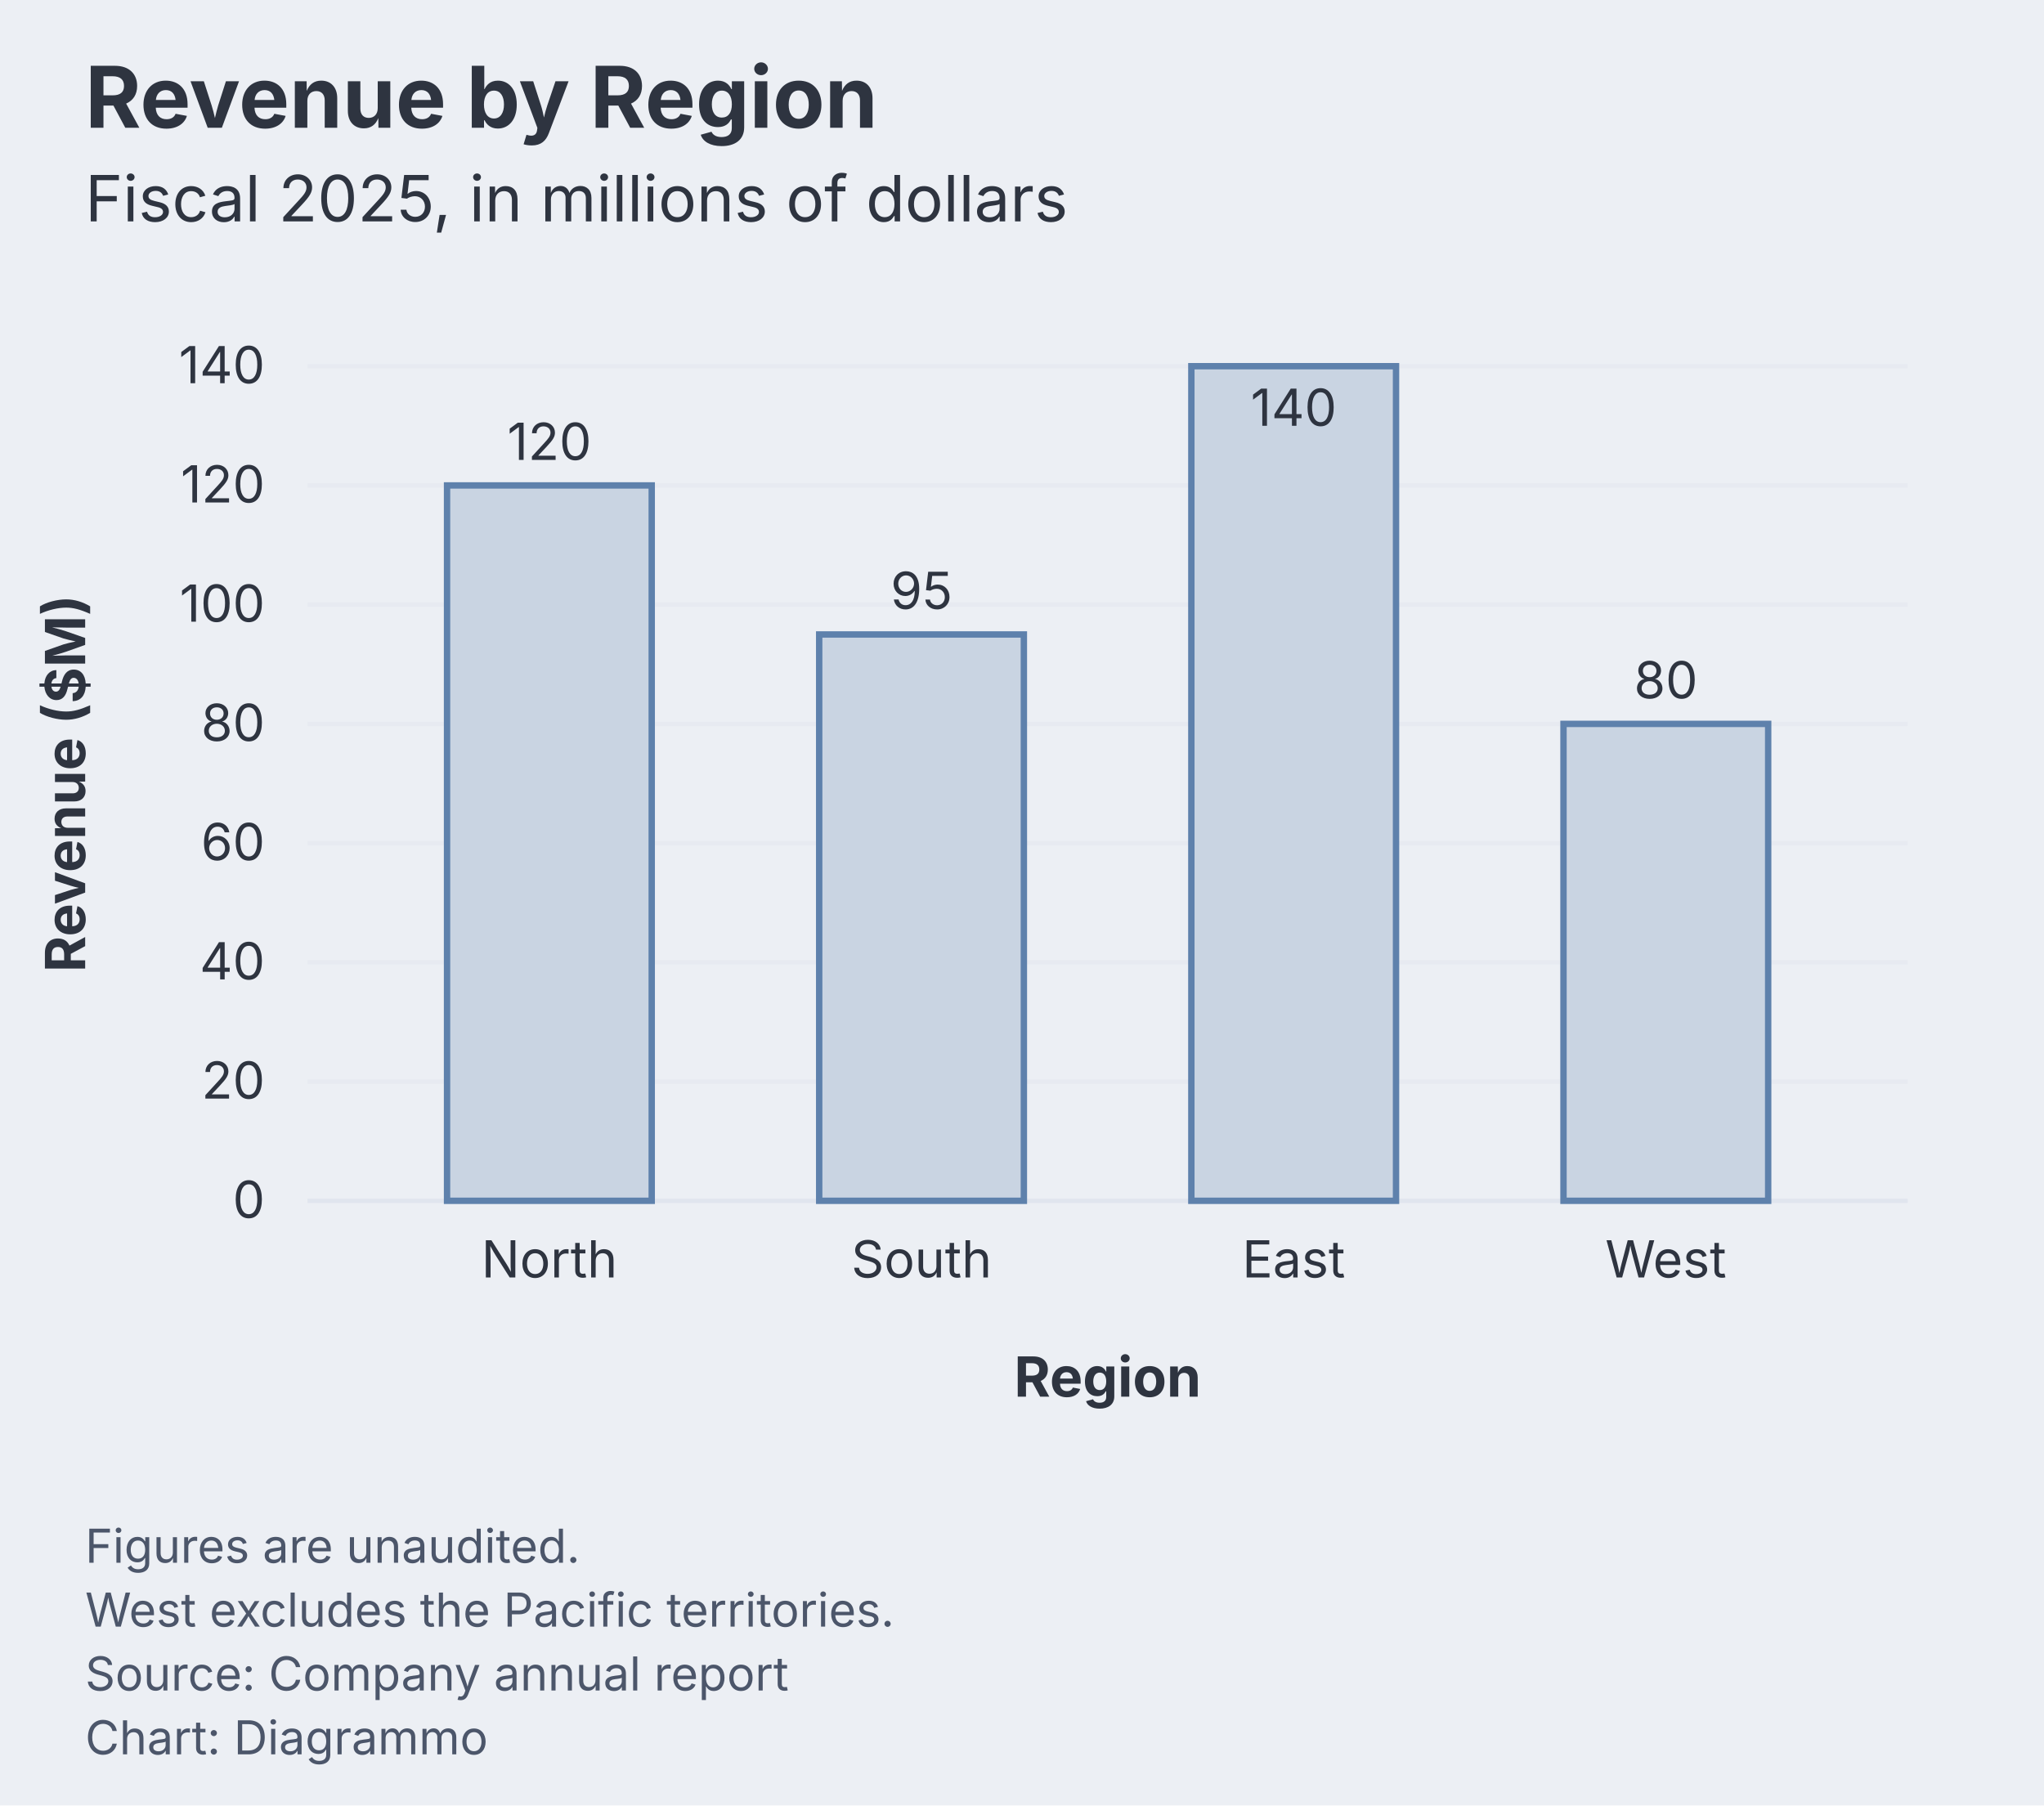
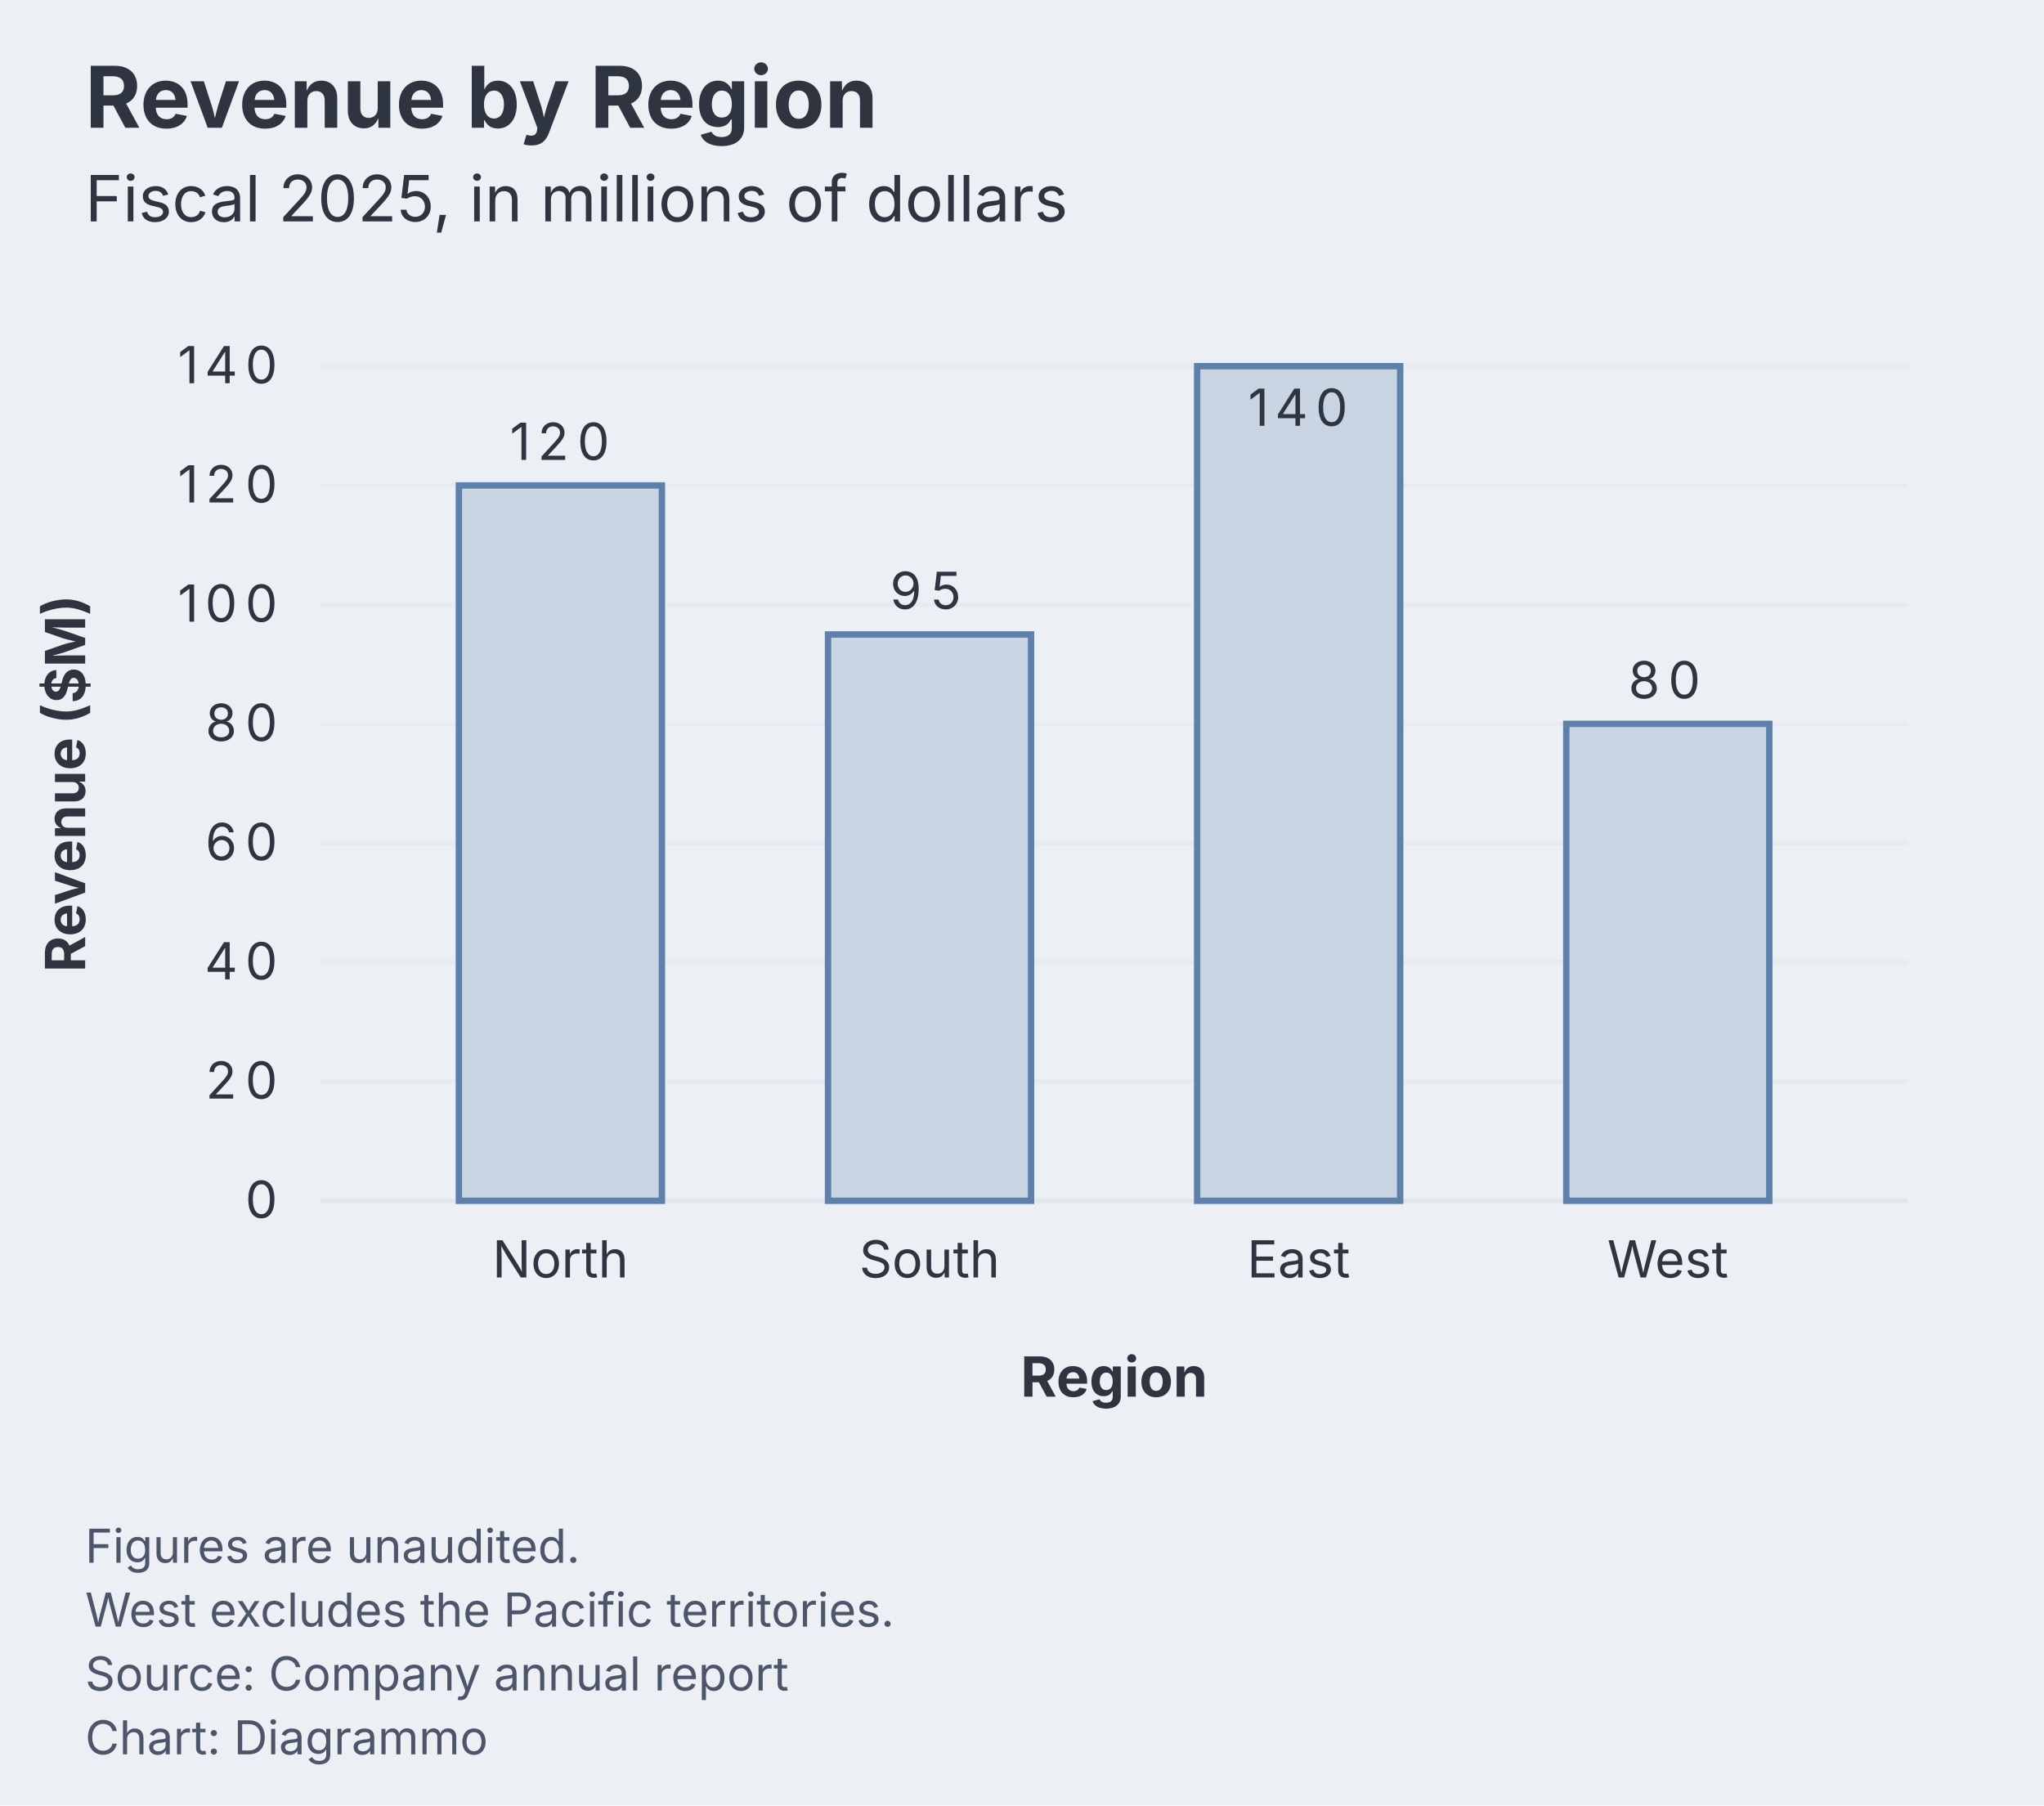
<svg xmlns="http://www.w3.org/2000/svg" aria-describedby="dgmo-desc-b8d8115a" role="img" aria-label="Revenue by Region — Bar diagram" width="480" height="424" viewBox="0 0 480 424" style="background: rgb(236, 239, 244); font-family: Inter, system-ui, Avenir, Helvetica, Arial, sans-serif;">
  <style>.dgmo-datum:hover{filter:saturate(1.4) brightness(1.06)}.dgmo-datum{transition:filter .12s ease, opacity .12s ease}@media (hover:hover){svg:has(.dgmo-datum[data-emph-key="North"]:hover) .dgmo-datum:not([data-emph-key="North"]){opacity:0.18}svg:has(.dgmo-datum[data-emph-key="South"]:hover) .dgmo-datum:not([data-emph-key="South"]){opacity:0.18}svg:has(.dgmo-datum[data-emph-key="East"]:hover) .dgmo-datum:not([data-emph-key="East"]){opacity:0.18}svg:has(.dgmo-datum[data-emph-key="West"]:hover) .dgmo-datum:not([data-emph-key="West"]){opacity:0.18}svg:has([data-legend-entry="north"]:hover) .dgmo-datum:not([data-emph-key="North"]){opacity:0.18}svg:has(.dgmo-datum[data-emph-key="North"]:hover):has([data-legend-entry="north"]) [data-legend-entry]:not([data-legend-entry="north"]){opacity:0.18}svg:has([data-legend-entry="south"]:hover) .dgmo-datum:not([data-emph-key="South"]){opacity:0.18}svg:has(.dgmo-datum[data-emph-key="South"]:hover):has([data-legend-entry="south"]) [data-legend-entry]:not([data-legend-entry="south"]){opacity:0.18}svg:has([data-legend-entry="east"]:hover) .dgmo-datum:not([data-emph-key="East"]){opacity:0.18}svg:has(.dgmo-datum[data-emph-key="East"]:hover):has([data-legend-entry="east"]) [data-legend-entry]:not([data-legend-entry="east"]){opacity:0.18}svg:has([data-legend-entry="west"]:hover) .dgmo-datum:not([data-emph-key="West"]){opacity:0.18}svg:has(.dgmo-datum[data-emph-key="West"]:hover):has([data-legend-entry="west"]) [data-legend-entry]:not([data-legend-entry="west"]){opacity:0.18}}</style>
  <rect class="dgmo-canvas-bg" x="0" y="0" width="480" height="424" fill="#eceff4" />
  <text class="chart-title" x="20" y="30" text-anchor="start" fill="#2e3440" font-size="20" font-weight="bold" style="cursor: default;" data-line-number="1">Revenue by Region</text>
  <g class="chart-frame-body" transform="translate(0,26)">
-     <line x1="72.208" x2="448" y1="256" y2="256" stroke="#d8dee9" stroke-opacity="0.6" />
-     <text x="62.208" y="260" text-anchor="end" fill="#2e3440" font-size="12" font-family="Inter, system-ui, Avenir, Helvetica, Arial, sans-serif">0</text>
-     <line x1="72.208" x2="448" y1="228" y2="228" stroke="#d8dee9" stroke-opacity="0.25" />
-     <text x="62.208" y="232" text-anchor="end" fill="#2e3440" font-size="12" font-family="Inter, system-ui, Avenir, Helvetica, Arial, sans-serif">20</text>
-     <line x1="72.208" x2="448" y1="200" y2="200" stroke="#d8dee9" stroke-opacity="0.25" />
-     <text x="62.208" y="204" text-anchor="end" fill="#2e3440" font-size="12" font-family="Inter, system-ui, Avenir, Helvetica, Arial, sans-serif">40</text>
-     <line x1="72.208" x2="448" y1="172" y2="172" stroke="#d8dee9" stroke-opacity="0.25" />
-     <text x="62.208" y="176" text-anchor="end" fill="#2e3440" font-size="12" font-family="Inter, system-ui, Avenir, Helvetica, Arial, sans-serif">60</text>
-     <line x1="72.208" x2="448" y1="144" y2="144" stroke="#d8dee9" stroke-opacity="0.25" />
-     <text x="62.208" y="148" text-anchor="end" fill="#2e3440" font-size="12" font-family="Inter, system-ui, Avenir, Helvetica, Arial, sans-serif">80</text>
-     <line x1="72.208" x2="448" y1="116" y2="116" stroke="#d8dee9" stroke-opacity="0.25" />
-     <text x="62.208" y="120" text-anchor="end" fill="#2e3440" font-size="12" font-family="Inter, system-ui, Avenir, Helvetica, Arial, sans-serif">100</text>
-     <line x1="72.208" x2="448" y1="88" y2="88" stroke="#d8dee9" stroke-opacity="0.25" />
-     <text x="62.208" y="92" text-anchor="end" fill="#2e3440" font-size="12" font-family="Inter, system-ui, Avenir, Helvetica, Arial, sans-serif">120</text>
-     <line x1="72.208" x2="448" y1="60" y2="60" stroke="#d8dee9" stroke-opacity="0.25" />
-     <text x="62.208" y="64" text-anchor="end" fill="#2e3440" font-size="12" font-family="Inter, system-ui, Avenir, Helvetica, Arial, sans-serif">140</text>
-     <text class="dgmo-tick" fill="#2e3440" font-size="12" font-family="Inter, system-ui, Avenir, Helvetica, Arial, sans-serif" x="129.014" y="274" text-anchor="middle">North</text>
-     <text class="dgmo-tick" fill="#2e3440" font-size="12" font-family="Inter, system-ui, Avenir, Helvetica, Arial, sans-serif" x="216.407" y="274" text-anchor="middle">South</text>
-     <text class="dgmo-tick" fill="#2e3440" font-size="12" font-family="Inter, system-ui, Avenir, Helvetica, Arial, sans-serif" x="303.801" y="274" text-anchor="middle">East</text>
-     <text class="dgmo-tick" fill="#2e3440" font-size="12" font-family="Inter, system-ui, Avenir, Helvetica, Arial, sans-serif" x="391.194" y="274" text-anchor="middle">West</text>
-     <rect x="104.981" y="88" width="48.066" height="168" fill="#c9d4e2" stroke="#5e81ac" stroke-width="1.5" class="dgmo-datum" data-line-number="6" data-emph-key="North" data-name="North" data-value="120" data-color="#5e81ac" />
-     <text x="129.014" y="82" text-anchor="middle" fill="#2e3440" font-size="12" font-family="Inter, system-ui, Avenir, Helvetica, Arial, sans-serif">120</text>
-     <rect x="192.374" y="123" width="48.066" height="133" fill="#c9d4e2" stroke="#5e81ac" stroke-width="1.5" class="dgmo-datum" data-line-number="7" data-emph-key="South" data-name="South" data-value="95" data-color="#5e81ac" />
-     <text x="216.407" y="117" text-anchor="middle" fill="#2e3440" font-size="12" font-family="Inter, system-ui, Avenir, Helvetica, Arial, sans-serif">95</text>
-     <rect x="279.768" y="60" width="48.066" height="196" fill="#c9d4e2" stroke="#5e81ac" stroke-width="1.5" class="dgmo-datum" data-line-number="8" data-emph-key="East" data-name="East" data-value="140" data-color="#5e81ac" />
-     <text x="303.801" y="74" text-anchor="middle" fill="#2e3440" font-size="12" font-family="Inter, system-ui, Avenir, Helvetica, Arial, sans-serif">140</text>
-     <rect x="367.161" y="144" width="48.066" height="112" fill="#c9d4e2" stroke="#5e81ac" stroke-width="1.5" class="dgmo-datum" data-line-number="9" data-emph-key="West" data-name="West" data-value="80" data-color="#5e81ac" />
-     <text x="391.194" y="138" text-anchor="middle" fill="#2e3440" font-size="12" font-family="Inter, system-ui, Avenir, Helvetica, Arial, sans-serif">80</text>
-     <text x="260.104" y="302" text-anchor="middle" fill="#2e3440" font-size="13" font-family="Inter, system-ui, Avenir, Helvetica, Arial, sans-serif" font-weight="bold">Region</text>
+     <line x1="75.256" x2="448" y1="256" y2="256" stroke="#d8dee9" stroke-opacity="0.6" />
+     <text x="61.38" y="260" text-anchor="middle" fill="#2e3440" font-size="12" font-family="Inter, system-ui, Avenir, Helvetica, Arial, sans-serif">
+       <tspan x="61.38">0</tspan>
+     </text>
+     <line x1="75.256" x2="448" y1="228" y2="228" stroke="#d8dee9" stroke-opacity="0.25" />
+     <text x="57.504" y="232" text-anchor="middle" fill="#2e3440" font-size="12" font-family="Inter, system-ui, Avenir, Helvetica, Arial, sans-serif">
+       <tspan x="53.63">2</tspan>
+       <tspan x="61.38">0</tspan>
+     </text>
+     <line x1="75.256" x2="448" y1="200" y2="200" stroke="#d8dee9" stroke-opacity="0.25" />
+     <text x="57.504" y="204" text-anchor="middle" fill="#2e3440" font-size="12" font-family="Inter, system-ui, Avenir, Helvetica, Arial, sans-serif">
+       <tspan x="53.63">4</tspan>
+       <tspan x="61.38">0</tspan>
+     </text>
+     <line x1="75.256" x2="448" y1="172" y2="172" stroke="#d8dee9" stroke-opacity="0.25" />
+     <text x="57.504" y="176" text-anchor="middle" fill="#2e3440" font-size="12" font-family="Inter, system-ui, Avenir, Helvetica, Arial, sans-serif">
+       <tspan x="53.63">6</tspan>
+       <tspan x="61.38">0</tspan>
+     </text>
+     <line x1="75.256" x2="448" y1="144" y2="144" stroke="#d8dee9" stroke-opacity="0.25" />
+     <text x="57.504" y="148" text-anchor="middle" fill="#2e3440" font-size="12" font-family="Inter, system-ui, Avenir, Helvetica, Arial, sans-serif">
+       <tspan x="53.63">8</tspan>
+       <tspan x="61.38">0</tspan>
+     </text>
+     <line x1="75.256" x2="448" y1="116" y2="116" stroke="#d8dee9" stroke-opacity="0.25" />
+     <text x="53.628" y="120" text-anchor="middle" fill="#2e3440" font-size="12" font-family="Inter, system-ui, Avenir, Helvetica, Arial, sans-serif">
+       <tspan x="45.88">1</tspan>
+       <tspan x="53.63">0</tspan>
+       <tspan x="61.38">0</tspan>
+     </text>
+     <line x1="75.256" x2="448" y1="88" y2="88" stroke="#d8dee9" stroke-opacity="0.25" />
+     <text x="53.628" y="92" text-anchor="middle" fill="#2e3440" font-size="12" font-family="Inter, system-ui, Avenir, Helvetica, Arial, sans-serif">
+       <tspan x="45.88">1</tspan>
+       <tspan x="53.63">2</tspan>
+       <tspan x="61.38">0</tspan>
+     </text>
+     <line x1="75.256" x2="448" y1="60" y2="60" stroke="#d8dee9" stroke-opacity="0.25" />
+     <text x="53.628" y="64" text-anchor="middle" fill="#2e3440" font-size="12" font-family="Inter, system-ui, Avenir, Helvetica, Arial, sans-serif">
+       <tspan x="45.88">1</tspan>
+       <tspan x="53.63">4</tspan>
+       <tspan x="61.38">0</tspan>
+     </text>
+     <text class="dgmo-tick" fill="#2e3440" font-size="12" font-family="Inter, system-ui, Avenir, Helvetica, Arial, sans-serif" x="131.601" y="274" text-anchor="middle">North</text>
+     <text class="dgmo-tick" fill="#2e3440" font-size="12" font-family="Inter, system-ui, Avenir, Helvetica, Arial, sans-serif" x="218.286" y="274" text-anchor="middle">South</text>
+     <text class="dgmo-tick" fill="#2e3440" font-size="12" font-family="Inter, system-ui, Avenir, Helvetica, Arial, sans-serif" x="304.97" y="274" text-anchor="middle">East</text>
+     <text class="dgmo-tick" fill="#2e3440" font-size="12" font-family="Inter, system-ui, Avenir, Helvetica, Arial, sans-serif" x="391.655" y="274" text-anchor="middle">West</text>
+     <rect x="107.763" y="88" width="47.677" height="168" fill="#c9d4e2" stroke="#5e81ac" stroke-width="1.5" class="dgmo-datum" data-line-number="6" data-emph-key="North" data-name="North" data-value="120" data-color="#5e81ac" />
+     <text x="131.601" y="82" text-anchor="middle" fill="#2e3440" font-size="12" font-family="Inter, system-ui, Avenir, Helvetica, Arial, sans-serif">
+       <tspan x="123.85">1</tspan>
+       <tspan x="131.6">2</tspan>
+       <tspan x="139.35">0</tspan>
+     </text>
+     <rect x="194.447" y="123" width="47.677" height="133" fill="#c9d4e2" stroke="#5e81ac" stroke-width="1.5" class="dgmo-datum" data-line-number="7" data-emph-key="South" data-name="South" data-value="95" data-color="#5e81ac" />
+     <text x="218.286" y="117" text-anchor="middle" fill="#2e3440" font-size="12" font-family="Inter, system-ui, Avenir, Helvetica, Arial, sans-serif">
+       <tspan x="214.41">9</tspan>
+       <tspan x="222.16">5</tspan>
+     </text>
+     <rect x="281.132" y="60" width="47.677" height="196" fill="#c9d4e2" stroke="#5e81ac" stroke-width="1.5" class="dgmo-datum" data-line-number="8" data-emph-key="East" data-name="East" data-value="140" data-color="#5e81ac" />
+     <text x="304.97" y="74" text-anchor="middle" fill="#2e3440" font-size="12" font-family="Inter, system-ui, Avenir, Helvetica, Arial, sans-serif">
+       <tspan x="297.22">1</tspan>
+       <tspan x="304.97">4</tspan>
+       <tspan x="312.72">0</tspan>
+     </text>
+     <rect x="367.817" y="144" width="47.677" height="112" fill="#c9d4e2" stroke="#5e81ac" stroke-width="1.5" class="dgmo-datum" data-line-number="9" data-emph-key="West" data-name="West" data-value="80" data-color="#5e81ac" />
+     <text x="391.655" y="138" text-anchor="middle" fill="#2e3440" font-size="12" font-family="Inter, system-ui, Avenir, Helvetica, Arial, sans-serif">
+       <tspan x="387.78">8</tspan>
+       <tspan x="395.53">0</tspan>
+     </text>
+     <text x="261.628" y="302" text-anchor="middle" fill="#2e3440" font-size="13" font-family="Inter, system-ui, Avenir, Helvetica, Arial, sans-serif" font-weight="bold">Region</text>
    <text transform="translate(20,158) rotate(-90)" text-anchor="middle" fill="#2e3440" font-size="13" font-family="Inter, system-ui, Avenir, Helvetica, Arial, sans-serif" font-weight="bold">Revenue ($M)</text>
  </g>
  <text class="chart-subtitle" x="20" y="52" text-anchor="start" fill="#2e3440" font-size="15" font-family="Inter, system-ui, Avenir, Helvetica, Arial, sans-serif" data-line-number="2">Fiscal 2025, in millions of dollars</text>
  <text class="chart-footnote" x="20" y="367" text-anchor="start" fill="#4c566a" font-size="11" font-family="Inter, system-ui, Avenir, Helvetica, Arial, sans-serif" data-line-number="11">Figures are unaudited.</text>
  <text class="chart-footnote" x="20" y="382" text-anchor="start" fill="#4c566a" font-size="11" font-family="Inter, system-ui, Avenir, Helvetica, Arial, sans-serif" data-line-number="12">West excludes the Pacific territories.</text>
  <text class="chart-source" x="20" y="397" text-anchor="start" fill="#4c566a" font-size="11" font-family="Inter, system-ui, Avenir, Helvetica, Arial, sans-serif" data-line-number="13">Source: Company annual report</text>
  <text class="chart-byline" x="20" y="412" text-anchor="start" fill="#4c566a" font-size="11" font-family="Inter, system-ui, Avenir, Helvetica, Arial, sans-serif" data-line-number="14">Chart: Diagrammo</text>
</svg>
